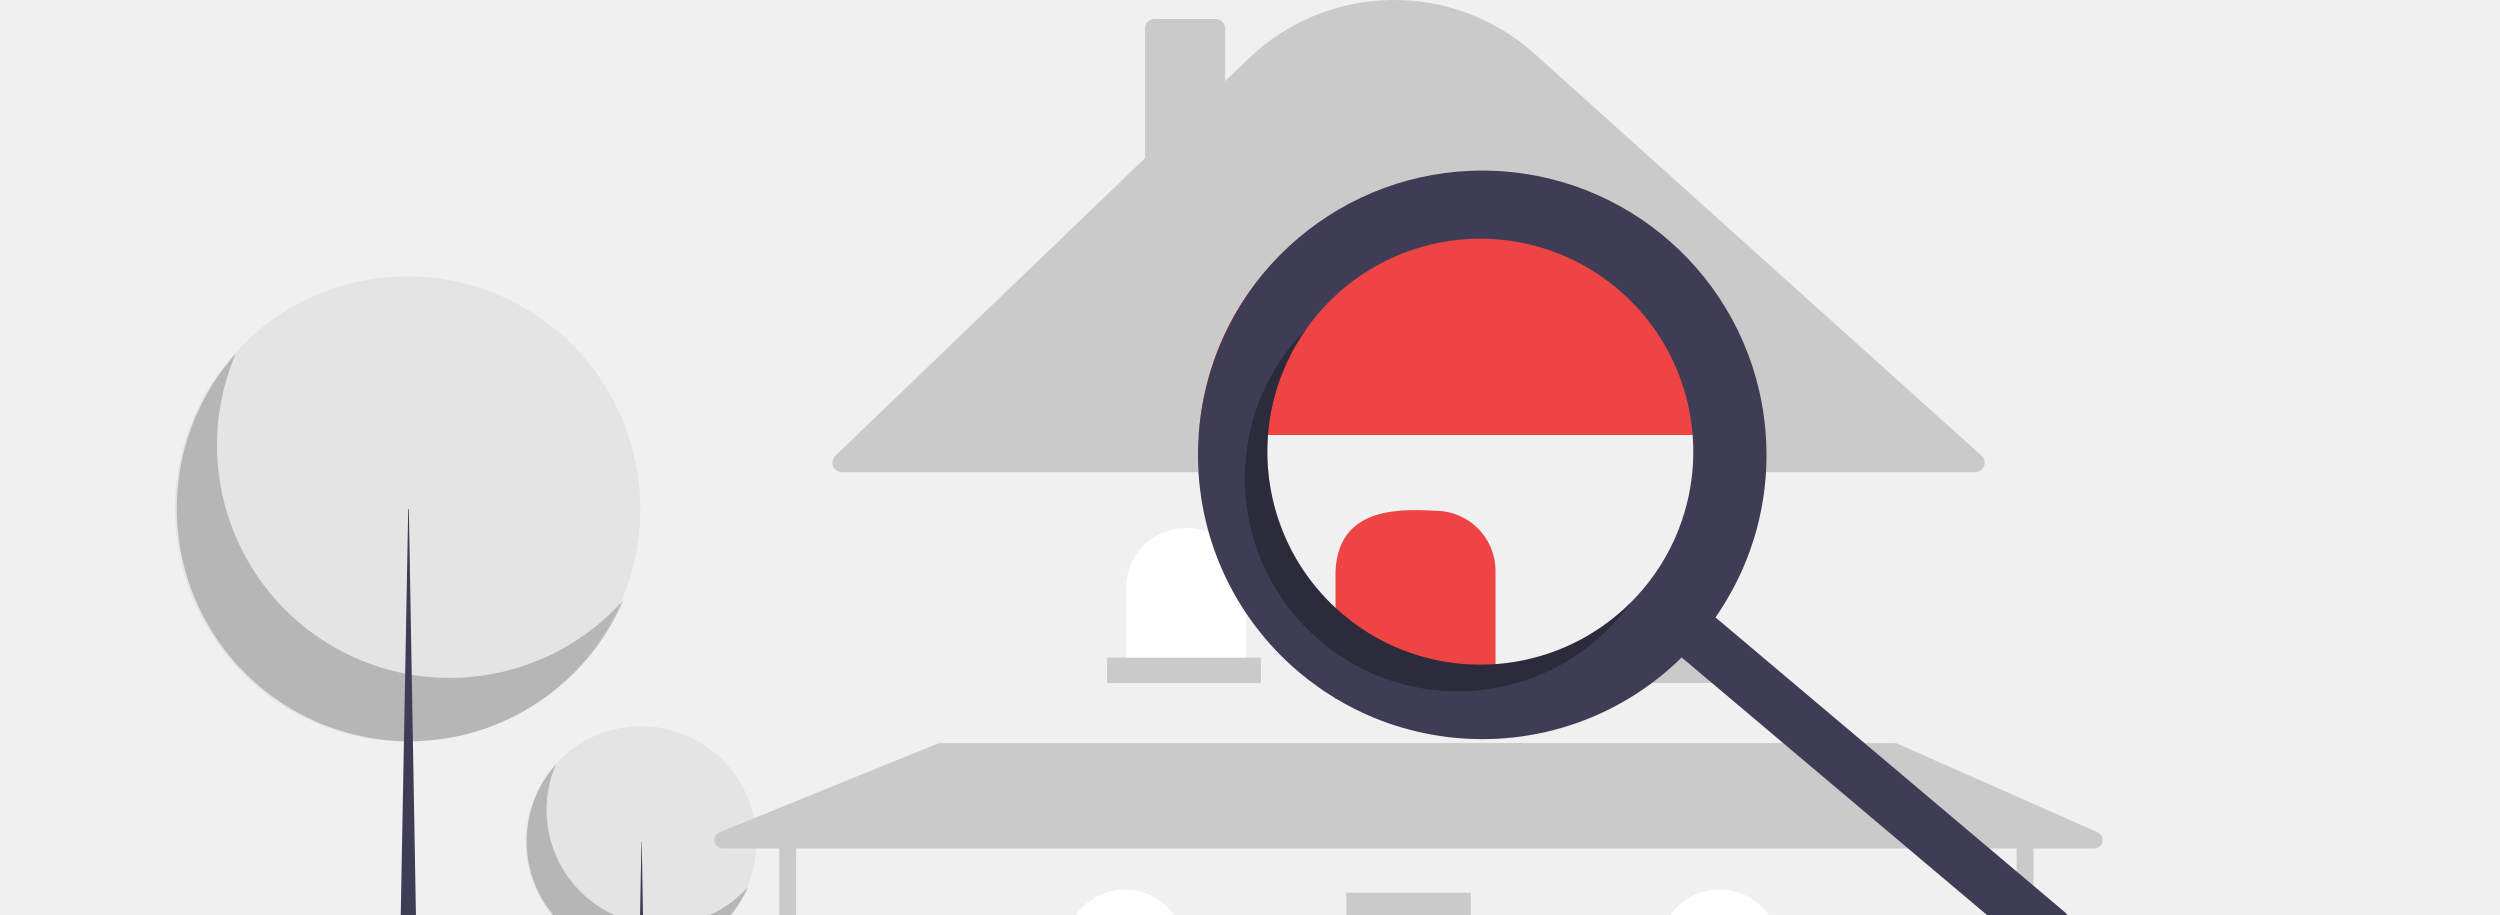
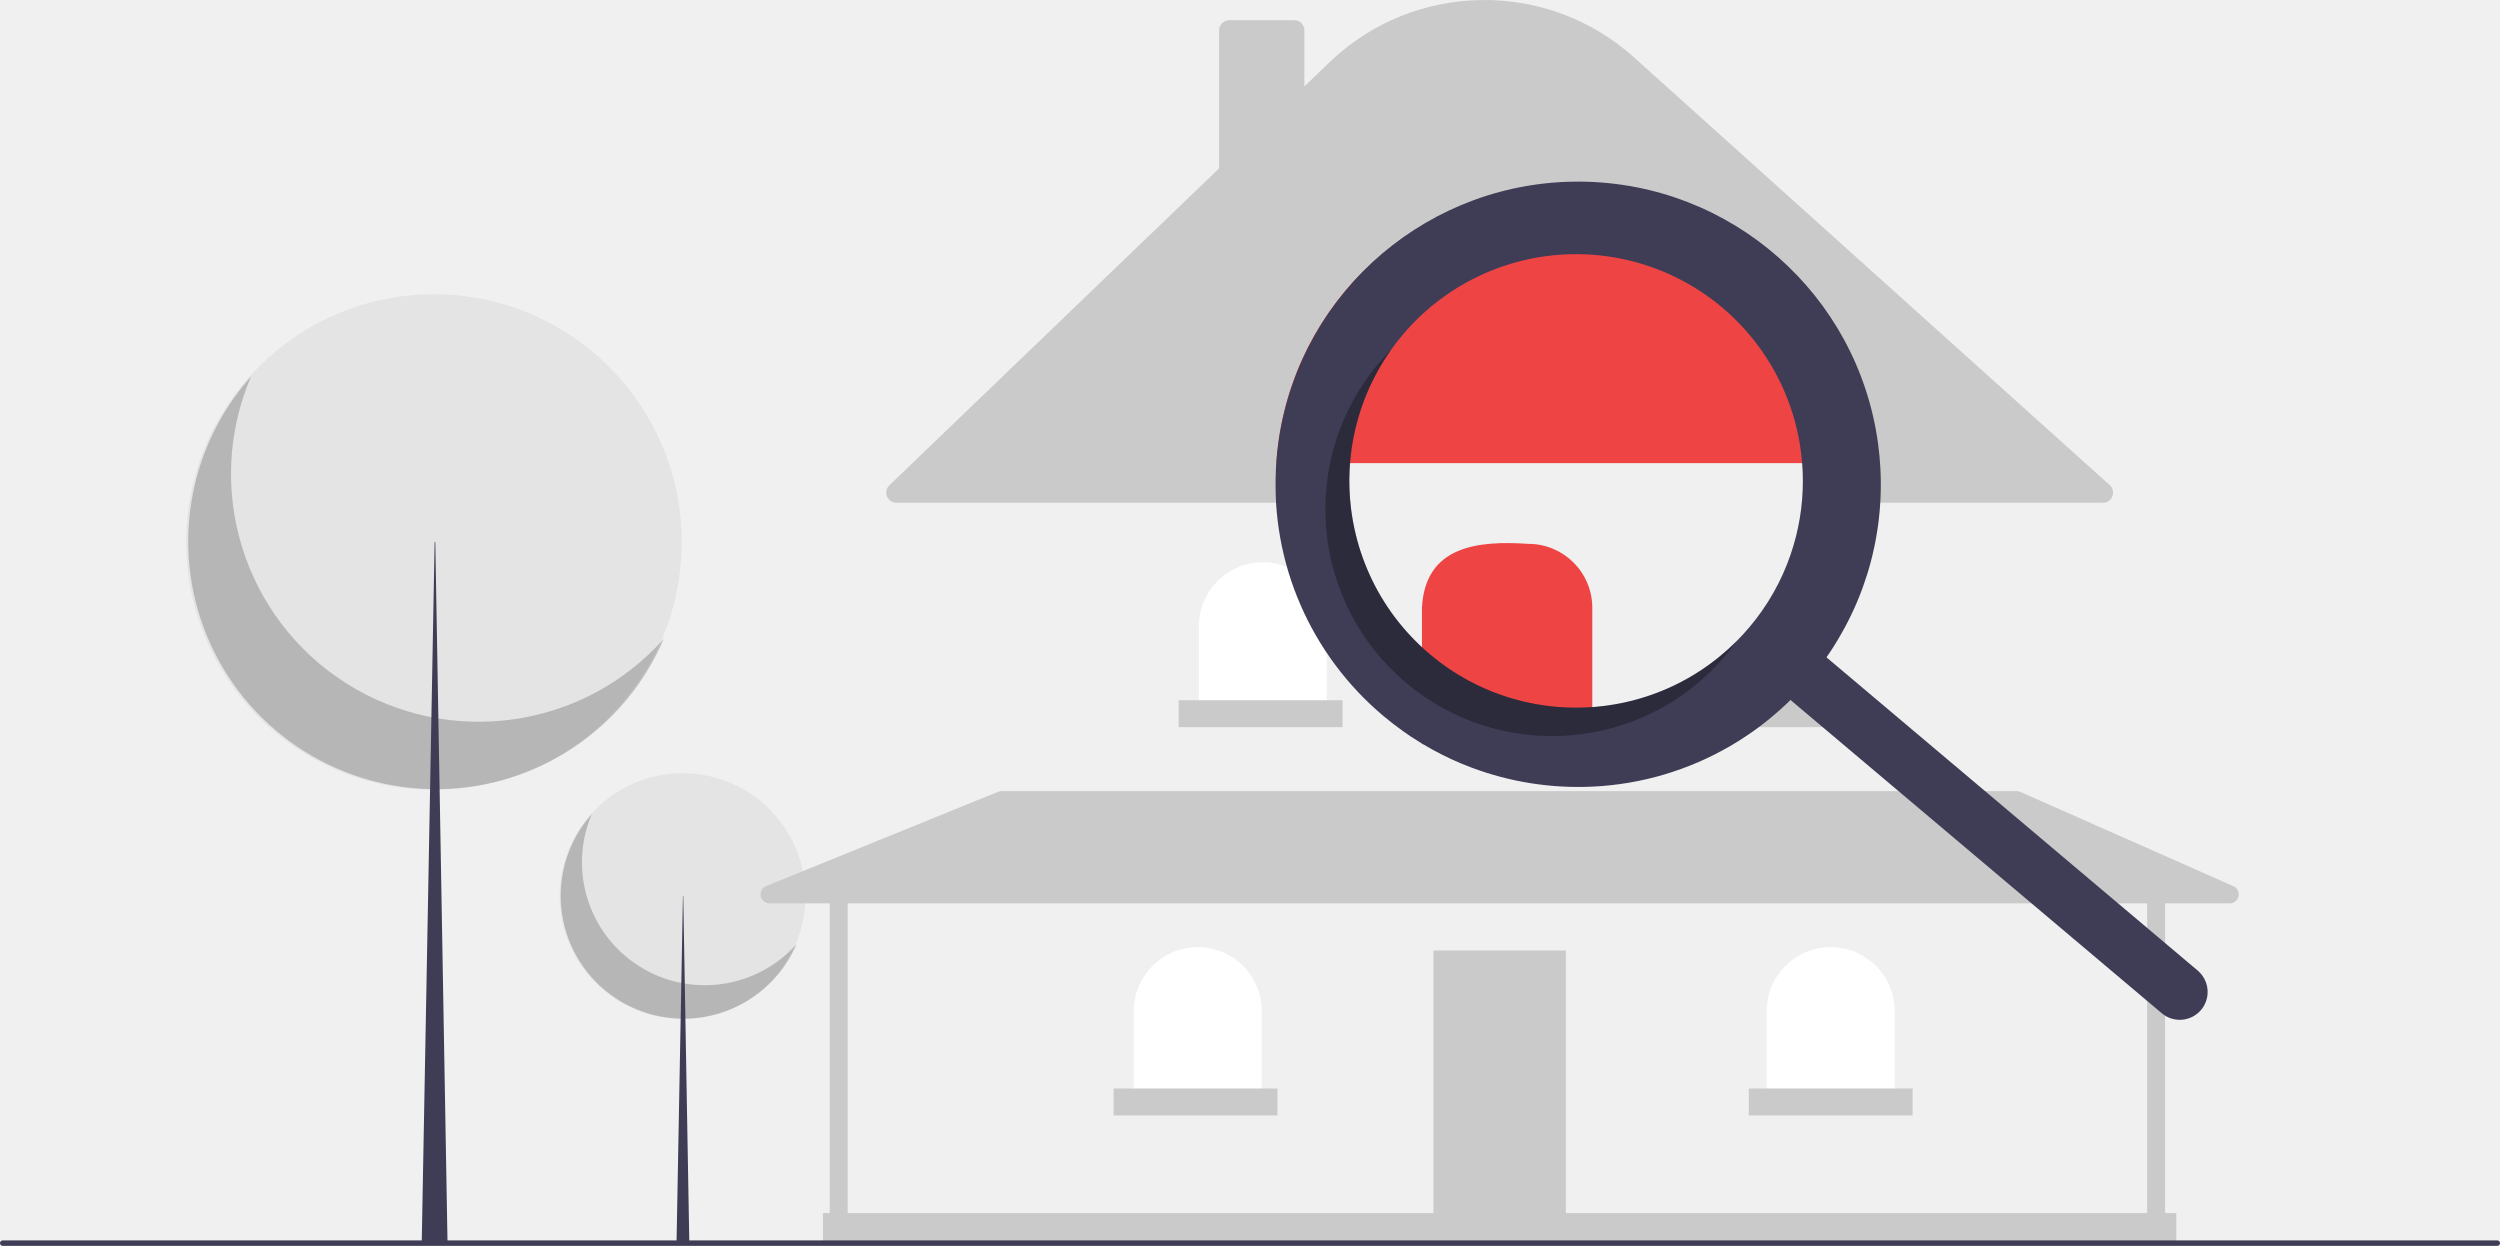
- <svg xmlns="http://www.w3.org/2000/svg" data-name="Layer 1" width="967.814" height="354.159" viewBox="0 0 967.814 354.159">
+ <svg xmlns="http://www.w3.org/2000/svg" data-name="Layer 1" width="909" height="453" viewBox="0 0 909 453">
  <circle cx="248.187" cy="325.819" r="44.682" fill="#e4e4e4" />
  <path d="M360.695,519.474a44.686,44.686,0,0,0,74.454,47.29A44.686,44.686,0,1,1,360.695,519.474Z" transform="translate(-145.5 -223.5)" opacity="0.2" style="isolation:isolate" />
  <polygon points="248.31 325.819 248.432 325.819 250.642 452.5 245.977 452.5 248.31 325.819" fill="#3f3d56" />
  <circle cx="157.782" cy="197.087" r="90.087" fill="#e4e4e4" />
  <path d="M236.764,360.416A90.094,90.094,0,0,0,386.876,455.762,90.095,90.095,0,1,1,236.764,360.416Z" transform="translate(-145.5 -223.5)" opacity="0.2" style="isolation:isolate" />
  <polygon points="158.029 197.087 158.277 197.087 162.732 452.5 153.327 452.5 158.029 197.087" fill="#3f3d56" />
  <rect x="338.809" y="320.3" width="412.922" height="122.408" fill="#f0f0f0" />
  <rect x="521.196" y="345.597" width="48.147" height="97.11" fill="#cacaca" />
  <rect x="362.882" y="175.859" width="364.775" height="112.615" fill="#f0f0f0" />
  <path d="M910.139,406.295H471.401a3.672,3.672,0,0,1-2.545-6.32l119.907-115.256V234.517a3.676,3.676,0,0,1,3.672-3.672h23.665a3.676,3.676,0,0,1,3.672,3.672v20.396l9.057-8.706a81.373,81.373,0,0,1,110.8-1.842L912.594,399.892a3.673,3.673,0,0,1-2.455,6.403Z" transform="translate(-145.5 -223.5)" fill="#cacaca" />
  <path d="M459.176,204.421h0a23.257,23.257,0,0,1,23.257,23.257v31.418a0,0,0,0,1,0,0H435.919a0,0,0,0,1,0,0v-31.418A23.257,23.257,0,0,1,459.176,204.421Z" fill="#fff" />
  <path d="M545.27,204.829h0a23.257,23.257,0,0,1,23.257,23.257v31.418a0,0,0,0,1,0,0H522.012a0,0,0,0,1,0,0v-31.418A23.257,23.257,0,0,1,545.27,204.829Z" fill="#fff" />
  <path d="M631.363,205.237h0a23.257,23.257,0,0,1,23.257,23.257v31.418a0,0,0,0,1,0,0H608.106a0,0,0,0,1,0,0v-31.418A23.257,23.257,0,0,1,631.363,205.237Z" fill="#fff" />
  <path d="M665.637,344.373h0a23.257,23.257,0,0,1,23.257,23.257v31.418a0,0,0,0,1,0,0H642.38a0,0,0,0,1,0,0v-31.418A23.257,23.257,0,0,1,665.637,344.373Z" fill="#fff" />
  <path d="M435.511,344.373h0a23.257,23.257,0,0,1,23.257,23.257v31.418a0,0,0,0,1,0,0H412.254a0,0,0,0,1,0,0v-31.418A23.257,23.257,0,0,1,435.511,344.373Z" fill="#fff" />
  <path d="M957.557,545.711,880.097,511.437a3.264,3.264,0,0,0-1.321-.279H509.618a3.263,3.263,0,0,0-1.229.24l-84.315,34.274a3.264,3.264,0,0,0,1.229,6.288H447.179v112.615h-2.448V676H936.809V664.575h-4.08v-112.615H956.236A3.264,3.264,0,0,0,957.557,545.711Zm-31.356,118.864H453.707v-112.615H926.2Z" transform="translate(-145.5 -223.5)" fill="#cacaca" />
  <rect x="428.575" y="254.608" width="59.572" height="9.793" fill="#cacaca" />
  <rect x="515.892" y="254.608" width="59.572" height="9.793" fill="#cacaca" />
  <rect x="603.209" y="254.608" width="59.572" height="9.793" fill="#cacaca" />
  <rect x="635.851" y="395.784" width="59.572" height="9.793" fill="#cacaca" />
  <rect x="404.909" y="395.784" width="59.572" height="9.793" fill="#cacaca" />
  <path d="M1053.5,676.5h-907a1,1,0,0,1,0-2h907a1,1,0,0,1,0,2Z" transform="translate(-145.5 -223.5)" fill="#3f3d56" />
  <path d="M825.366,397.68c0,.64-.01,1.29-.02,1.93-.01.77-.03,1.53-.06,2.3-.03.67-.06,1.33-.1,1.99-.12,2.21-.31,4.41-.57,6.62-.06.56-.13,1.11-.21,1.67-.06.43-.12.87-.19,1.31-.07.49-.14.98-.22,1.47q-.24,1.56-.54,3.12c-.1.52-.2,1.04-.31,1.56-.21,1.03-.44,2.07-.68,3.1-.02.08-.04.17-.06.25-.12.51-.24,1.01-.37,1.52-.04.15-.07.29-.12.44-.09.38-.19.76-.29,1.14-.14.53-.28,1.05-.43,1.58-.24.82-.48,1.63-.73,2.45a2.581,2.581,0,0,0-.08.26c-.48,1.55-.99,3.08-1.55,4.6-.29.8-.6,1.61-.91,2.41-.31.8-.63,1.6-.96,2.39-.32.77-.65,1.54-.98,2.3-.08.18-.16.36-.25.54-.35.79-.71,1.56-1.08,2.33-.01.01-.01.03-.02.04-.29.62-.6,1.24-.91,1.85a.075.075,0,0,1-.02.05c-.3.6-.61,1.2-.93,1.79l-.51.97-.06.11c-.64,1.19-1.3,2.37-2,3.54-.15.26-.3.52-.45.77-.15.26-.31.52-.47.77q-.15.27-.33.54c-.21.34-.42.69-.64,1.03-.04.07-.09.14-.13.21-.38.59-.76,1.17-1.14,1.76-.47.71-.95,1.41-1.44,2.11l-10.86,17.38-.47-.39-.13-.12h-.01l-.43-.36-1.18-1c-.36.35-.71.7-1.07,1.04-.14.14-.29.27-.43.41-.11.1-.21.2-.32.3a104.718,104.718,0,0,1-69.98,29.75h-.03a114.298,114.298,0,0,1-57.03-13.46c-.39-.2-.77-.4-1.15-.63-2.28-1.24-4.51-2.55-6.7-3.95-.01-.01-.02-.01-.03-.02q-3.81-2.7-7.44-5.76a109.927,109.927,0,0,1-38.93-89.79c.03-.67.07-1.33.12-2q.24-3.63.74-7.23c.09-.67.19-1.34.29-2h213.78q.63,4.59.87,9.23C825.316,393.83,825.366,395.75,825.366,397.68Z" transform="translate(-145.5 -223.5)" fill="#f0f0f0" />
  <path d="M824.346,382.67a108.092,108.092,0,0,0-213.78,0c-.1.66-.2,1.33-.29,2q-.495,3.6-.74,7.23H825.217Q824.976,387.265,824.346,382.67Z" transform="translate(-145.5 -223.5)" fill="#ef4444" />
  <path d="M724.459,494.047H662.521V444.5c1.143-22.643,20.496-24.471,38.68-23.256a23.256,23.256,0,0,1,23.257,23.256Z" transform="translate(-145.5 -223.5)" fill="#ef4444" />
  <path d="M662.516,458.82V458.83c0,.01.01.01.02.01ZM637.606,382.67c-.04.25-.09.5-.13.75.04-.25.09-.5.14-.75Zm-1.24,9.23c-.03.38-.06.76-.08,1.14q.03-.57.09-1.14a1.475,1.475,0,0,1,.01-.21C636.376,391.76,636.376,391.83,636.366,391.9Zm26.15,66.93c0,.01.01.01.02.01l-.02-.02Zm-24.91-76.16c-.04.25-.09.5-.13.75.04-.25.09-.5.14-.75Zm-1.32,10.37q.03-.57.09-1.14a1.475,1.475,0,0,1,.01-.21c-.01.07-.01.14-.02.21C636.336,392.28,636.306,392.66,636.286,393.04ZM945.226,577a6.772,6.772,0,0,0-.62-.58l-.01-.01-49.52-41.79-1.28-1.08-4.87-4.11-1.22-1.03L880.766,522.54l-1.9-1.6L874.937,517.62l-2.01-1.7-18.96-15.99L843.096,490.76l-1.46-1.23-32.03-27.03c.49-.7.97-1.4,1.44-2.11.38-.59.76-1.17,1.14-1.76.04-.07.09-.14.13-.21.22-.34.43-.69.64-1.03q.18-.27.33-.54c.16-.25.32-.51.47-.77.15-.25.3-.51.45-.77.7-1.17,1.36-2.35,2-3.54l.06-.11.51-.97c.32-.59.63-1.19.93-1.79a.075.075,0,0,0,.02-.05c.31-.61.62-1.23.91-1.85.01-.01.01-.03.02-.04.37-.77.73-1.54,1.08-2.33.09-.18.17-.36.25-.54.33-.76.66-1.53.98-2.3.33-.79.65-1.59.96-2.39.31-.8.62-1.61.91-2.41q.825-2.295,1.55-4.6a2.581,2.581,0,0,1,.08-.26c.25-.82.49-1.63.73-2.45.15-.53.29-1.05.43-1.58.1-.38.2-.76.29-1.14.05-.15.08-.29.12-.44.13-.51.25-1.01.37-1.52.02-.08.04-.17.06-.25.24-1.03.47-2.07.68-3.1.11-.52.21-1.04.31-1.56.19-1.04.38-2.08.54-3.12.08-.49.15-.98.22-1.47.07-.44.13-.88.19-1.31.08-.56.15-1.11.21-1.67.26-2.21.45-4.41.57-6.62.04-.66.07-1.32.1-1.99.03-.77.05-1.53.06-2.3.01-.64.02-1.29.02-1.93,0-1.93-.05-3.85-.15-5.78q-.24-4.635-.87-9.23a110.052,110.052,0,0,0-217.78-2c-.1.66-.2,1.33-.29,2q-.495,3.6-.74,7.23c-.05.67-.09,1.33-.12,2a109.927,109.927,0,0,0,38.93,89.79q3.63,3.06,7.44,5.76c.01.01.02.01.03.02.85.6,1.7,1.19,2.56,1.77,1.37.9,2.75,1.78,4.14,2.62.11.06.22.13.33.19,1.2.72,2.41,1.41,3.62,2.08h.01a108.153,108.153,0,0,0,13.99,6.44,110.384,110.384,0,0,0,44.23,6.94h.03a109.761,109.761,0,0,0,49.91-14.77c2.21-1.28,4.39-2.65,6.52-4.11.53-.36,1.07-.73,1.59-1.1.64-.45,1.28-.92,1.92-1.39.01,0,.01-.01.02-.01a1.43,1.43,0,0,1,.15-.11c.43-.33.87-.66,1.29-.98.11-.08.22-.16.33-.25a.481.481,0,0,0,.08-.07c.25-.18.49-.38.74-.57.25-.19.49-.39.74-.59a.939.939,0,0,0,.12-.09c.28-.23.56-.45.84-.68.29-.23.57-.47.84-.7.28-.23.55-.46.83-.7.24-.2.49-.41.73-.63.08-.06.15-.13.23-.2a.713.713,0,0,1,.1-.08c.33-.28.65-.57.97-.86.08-.07.15-.14.23-.21.49-.44.98-.88,1.46-1.34.11-.1.23-.21.34-.31.11-.1.21-.2.32-.3.14-.14.29-.27.43-.41.36-.34.71-.69,1.07-1.04l1.18,1,.43.36h.01l.13.12.47.39,6.98,5.9.15.13.12.09.79.67,1.58,1.34,1.58,1.33.23.19,7.35,6.2,1.02.86,7.09,5.98,36.7,30.97,1.28,1.08,50.23,42.38,12.88,10.87,4.79,4.04a10.133,10.133,0,0,0,14.29-1.2,9.842,9.842,0,0,0,1.69-2.84A10.091,10.091,0,0,0,945.226,577ZM655.556,345.19a82.447,82.447,0,0,1,143.95,37.48c.13.67.25,1.33.36,2,.41,2.39.71,4.81.89,7.23.05.67.1,1.33.13,2,.09,1.5.13,3.01.13,4.51a82.078,82.078,0,0,1-4.46,26.74v.01a82.007,82.007,0,0,1-14.97,26.38c-.14.16-.28.33-.43.49-1.32,1.56-2.71,3.06-4.14,4.49-.01.01-.02.03-.03.04-.49.49-.99.99-1.49,1.45-1.02.99-2.06,1.93-3.12,2.83q-2.385,2.085-4.89,3.91c-.56.41-1.12.81-1.69,1.21-.56.4-1.13.78-1.7,1.16-1.14.76-2.3,1.49-3.47,2.18-.58.35-1.18.69-1.77,1.02-.59.34-1.19.66-1.79.97-.6.32-1.2.63-1.81.93-1.21.61-2.43,1.18-3.67,1.71q-.93.42-1.86.78c-.39.16-.77.32-1.16.46a3.761,3.761,0,0,1-.47.18q-.315.135-.63.24a1.816,1.816,0,0,1-.21.08c-.43.17-.85.32-1.29.47-.63.23-1.26.44-1.9.64-.64.21-1.27.41-1.91.59-.64.2-1.29.38-1.93.55-.65.18-1.29.35-1.94.5-.69.18-1.38.34-2.08.49-.61.14-1.21.26-1.82.37-.57.12-1.15.22-1.72.32-.8.14-1.6.27-2.41.38-.44.07-.87.13-1.31.17-.19.03-.37.05-.55.07-.56.08-1.12.14-1.67.19-.15.01-.29.03-.43.04-.61.06-1.23.11-1.84.16-1.31.09-2.61.15-3.92.18-.66.01-1.33.02-1.99.02s-1.32-.01-1.98-.03c0,0,0,.01-.01,0-.01.01-.01.01-.02,0a.014.014,0,0,1-.02,0,.17.17,0,0,1-.1,0c-.47,0-.94-.02-1.4-.05-.34-.01-.69-.02-1.04-.05q-.705-.03-1.41-.09c-.15,0-.3-.02-.45-.03a1.486,1.486,0,0,1-.21-.02c-.48-.04-.97-.08-1.45-.13-.24-.02-.49-.04-.73-.07-.73-.08-1.46-.17-2.18-.27-.82-.1-1.64-.22-2.45-.37-.38-.05-.75-.12-1.12-.19q-.735-.12-1.47-.27c-.51-.1-1.02-.2-1.53-.32-.41-.09-.83-.18-1.24-.28-.2-.04-.4-.09-.59-.14-1.05-.25-2.09-.52-3.12-.82-.65-.18-1.3-.37-1.94-.57-.88-.27-1.75-.56-2.62-.87-.34-.11-.67-.23-1.01-.36-.34-.11-.67-.24-1.01-.37-.31-.11-.62-.23-.92-.35-.5-.19-.99-.39-1.48-.59-1.01-.41-2-.84-2.99-1.3-.56-.27-1.12-.53-1.67-.8q-3.255-1.575-6.41-3.5c-.52-.31-1.04-.64-1.56-.97-.65-.4-1.28-.82-1.91-1.24-.35-.24-.69-.47-1.03-.71-.63-.44-1.25-.89-1.86-1.34-.32-.23-.64-.47-.95-.71-1.11-.84-2.2-1.72-3.27-2.62-.51-.43-1.02-.87-1.52-1.32-.21-.18-.42-.37-.63-.56-.24-.22-.48-.43-.71-.66l-.02-.02c-.35-.31-.7-.64-1.04-.97-.53-.5-1.05-1.01-1.55-1.53-.52-.51-1.02-1.04-1.51-1.56-.5-.52-.98-1.05-1.45-1.59q-.72-.795-1.41-1.62c-.45-.52-.89-1.06-1.31-1.59q-1.53-1.89-2.92-3.85c-.43-.6-.84-1.2-1.24-1.81-.43-.62-.84-1.25-1.23-1.88-.41-.63-.8-1.27-1.18-1.92a.209.209,0,0,0-.04-.06c-.75-1.27-1.47-2.55-2.14-3.85q-1.035-1.98-1.95-4c-.31-.67-.61-1.35-.89-2.03-.58-1.37-1.12-2.74-1.62-4.13-.25-.67-.48-1.34-.71-2.02a.495.495,0,0,0-.04-.13c-.46-1.38-.88-2.77-1.25-4.17-.01-.02-.01-.04-.02-.06-.19-.69-.37-1.38-.53-2.08-.16-.61-.3-1.22-.43-1.84-.15-.69-.3-1.38-.43-2.08-.07-.36-.14-.72-.2-1.08-.06-.3-.11-.61-.16-.91-.05-.3-.1-.61-.15-.92q-.15-.915-.27-1.83c-.1-.72-.18-1.44-.26-2.17-.09-.87-.17-1.74-.24-2.62-.05-.59-.08-1.19-.11-1.79-.03-.55-.06-1.1-.07-1.65a.139.139,0,0,1,0-.09.014.014,0,0,1,0-.02c-.01-.01-.01-.01,0-.02a.014.014,0,0,1,0-.02c-.01-.22-.02-.44-.02-.66q-.03-.975-.03-1.95c0-.59.01-1.17.02-1.76q.03-1.23.09-2.46c0-.18.02-.35.03-.53.01-.18.02-.35.03-.53q.03-.57.09-1.14a1.475,1.475,0,0,1,.01-.21c.03-.43.07-.86.11-1.29.08-.86.18-1.73.29-2.59.06-.43.11-.86.18-1.29.04-.3.09-.61.14-.92q.06-.465.15-.93c.07-.41.14-.83.22-1.25.04-.25.09-.5.14-.75q.285-1.5.63-3c.23-1.01.49-2.01.77-3.01.27-1.01.57-2.02.89-3.03.15-.51.31-1.01.49-1.51.33-1.01.68-2.01,1.07-3,.18-.49.37-.99.58-1.48.4-.99.82-1.98,1.25-2.95.22-.49.44-.98.68-1.47.45-.97.92-1.94,1.43-2.89.49-.97,1.02-1.92,1.56-2.86s1.1-1.88,1.69-2.81c.27-.46.57-.93.88-1.38.6-.92,1.23-1.84,1.87-2.74C652.697,348.72,654.086,346.93,655.556,345.19ZM636.366,391.9c-.03.38-.06.76-.08,1.14q.03-.57.09-1.14a1.475,1.475,0,0,1,.01-.21C636.376,391.76,636.376,391.83,636.366,391.9Zm1.24-9.23c-.04.25-.09.5-.13.75.04-.25.09-.5.14-.75Zm24.91,76.15V458.83c0,.01.01.01.02.01Z" transform="translate(-145.5 -223.5)" fill="#3f3d56" />
  <path d="M665.398,461.379a82.455,82.455,0,0,1-13.991-110.84q-2.365,2.381-4.572,4.988A82.45,82.45,0,1,0,772.864,461.87q2.202-2.61,4.148-5.346A82.455,82.455,0,0,1,665.398,461.379Z" transform="translate(-145.5 -223.5)" opacity="0.3" style="isolation:isolate" />
</svg>
